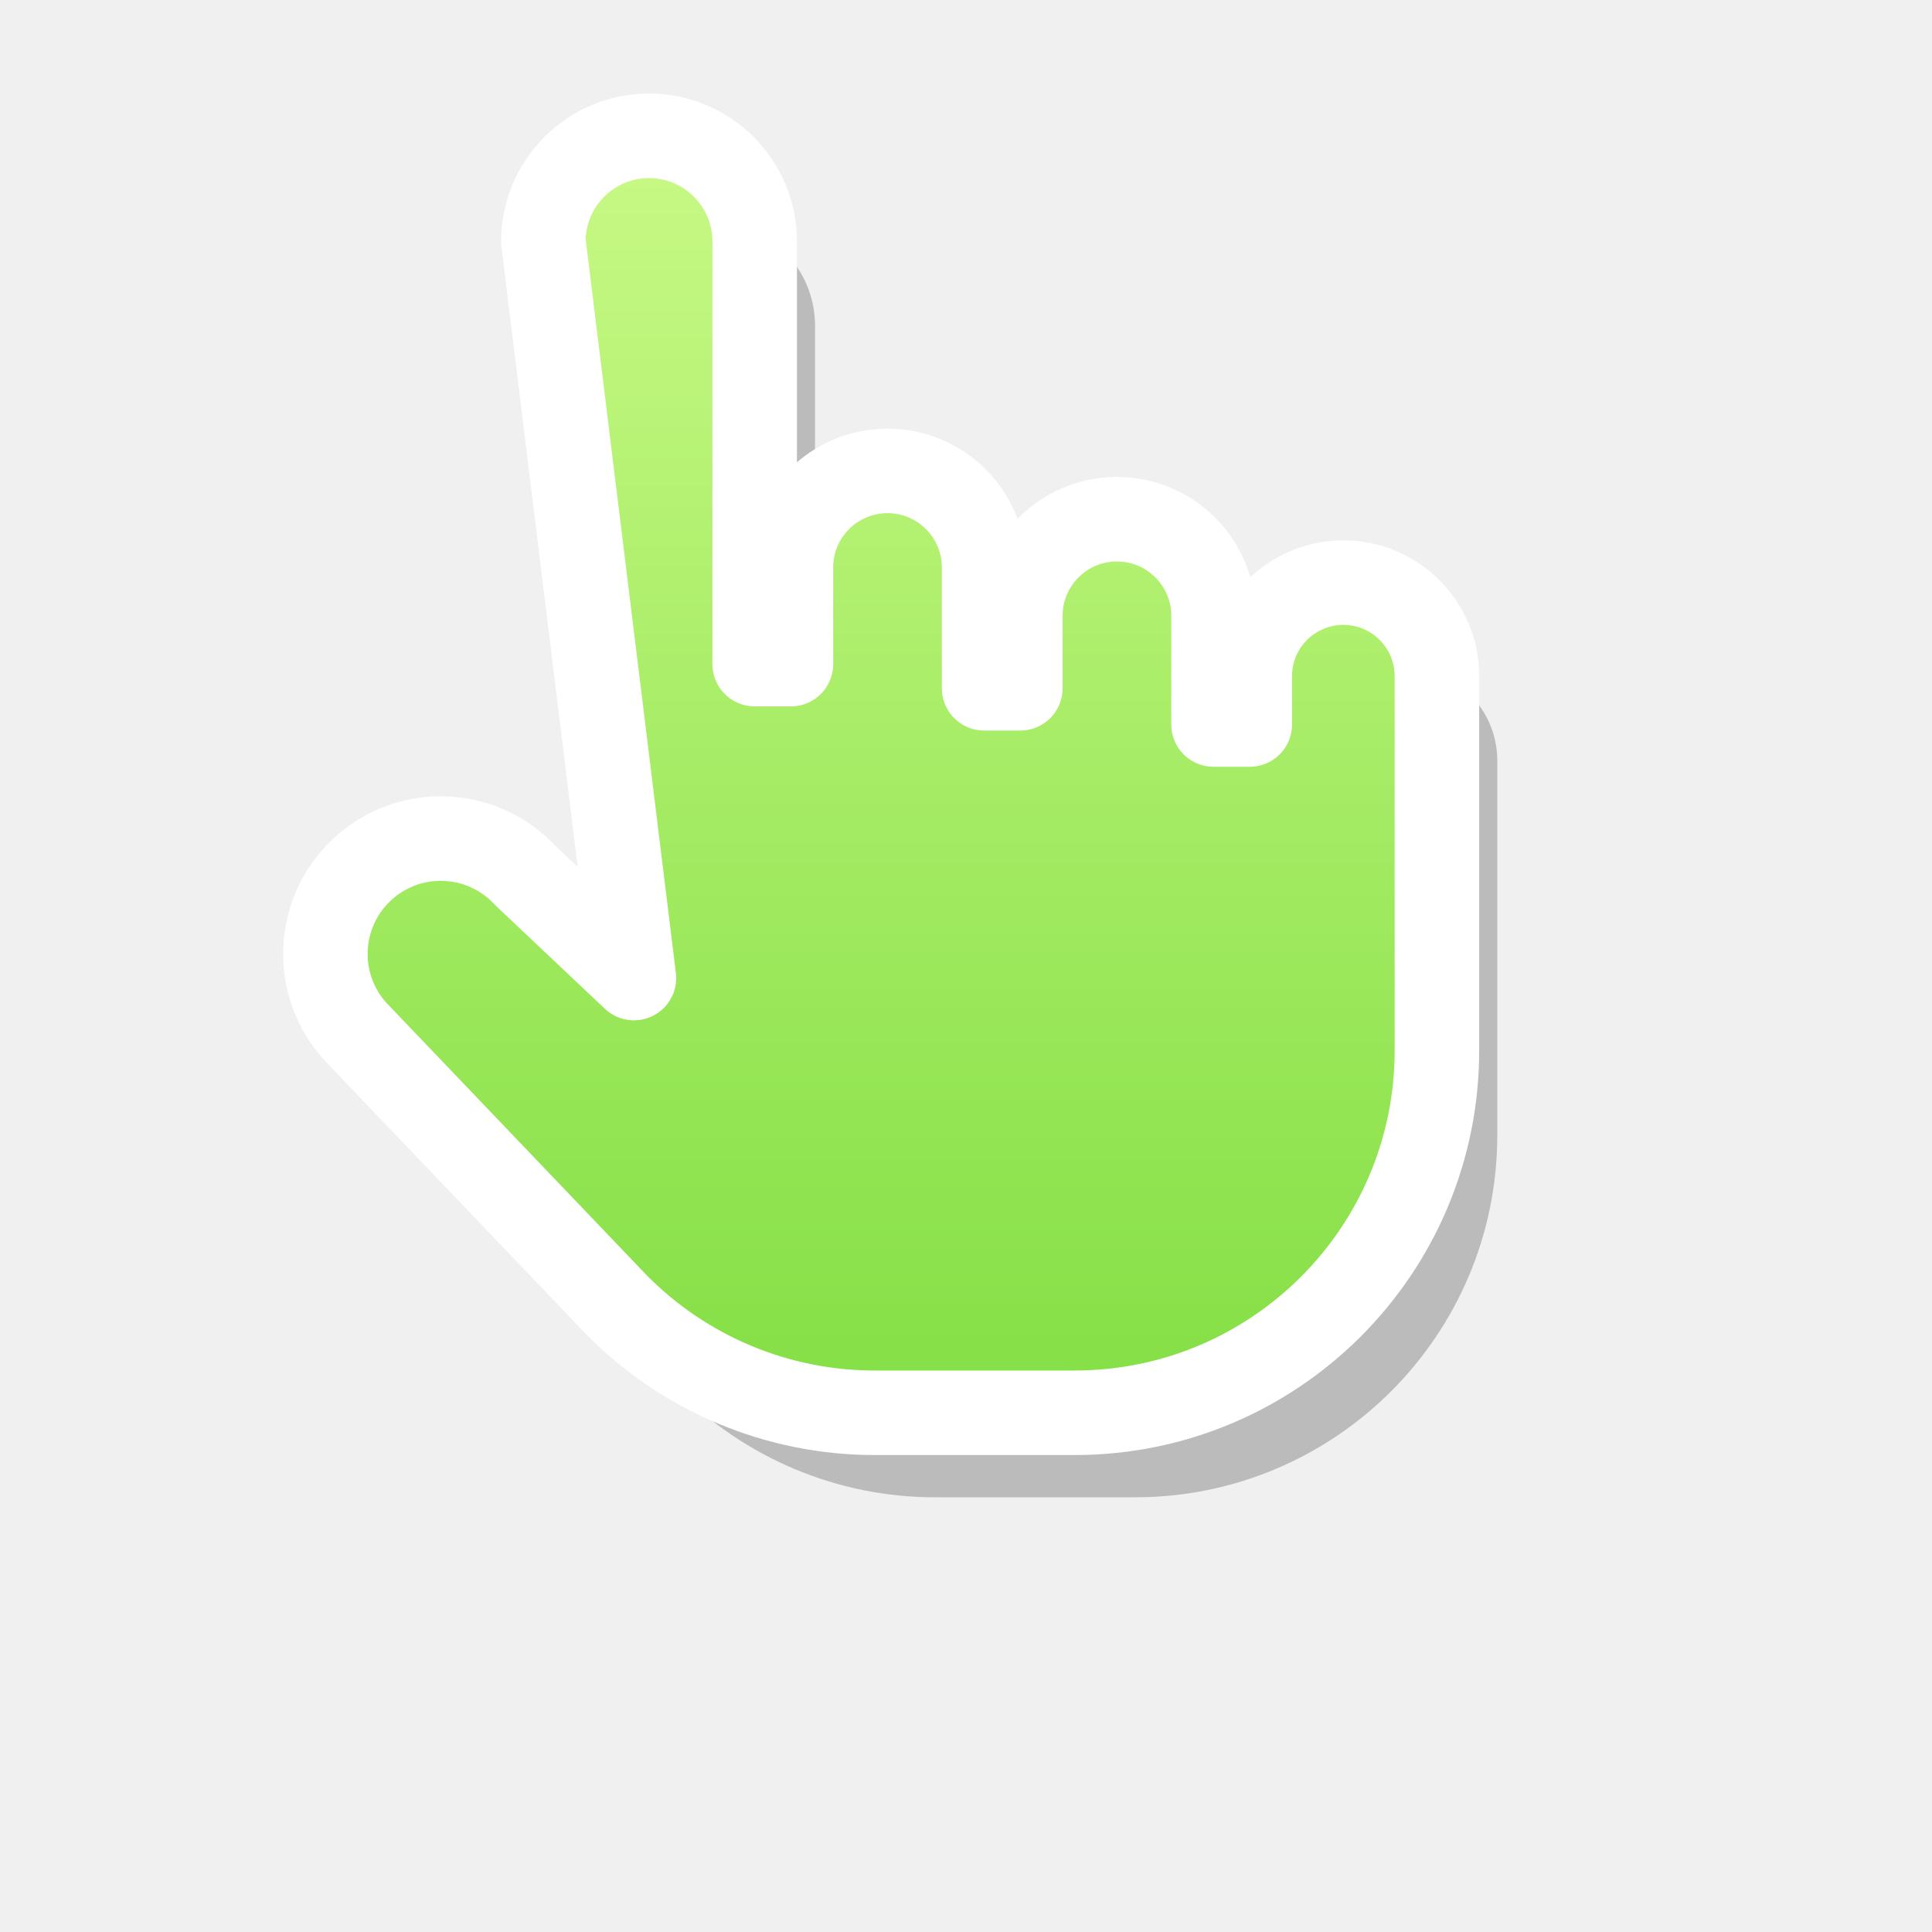
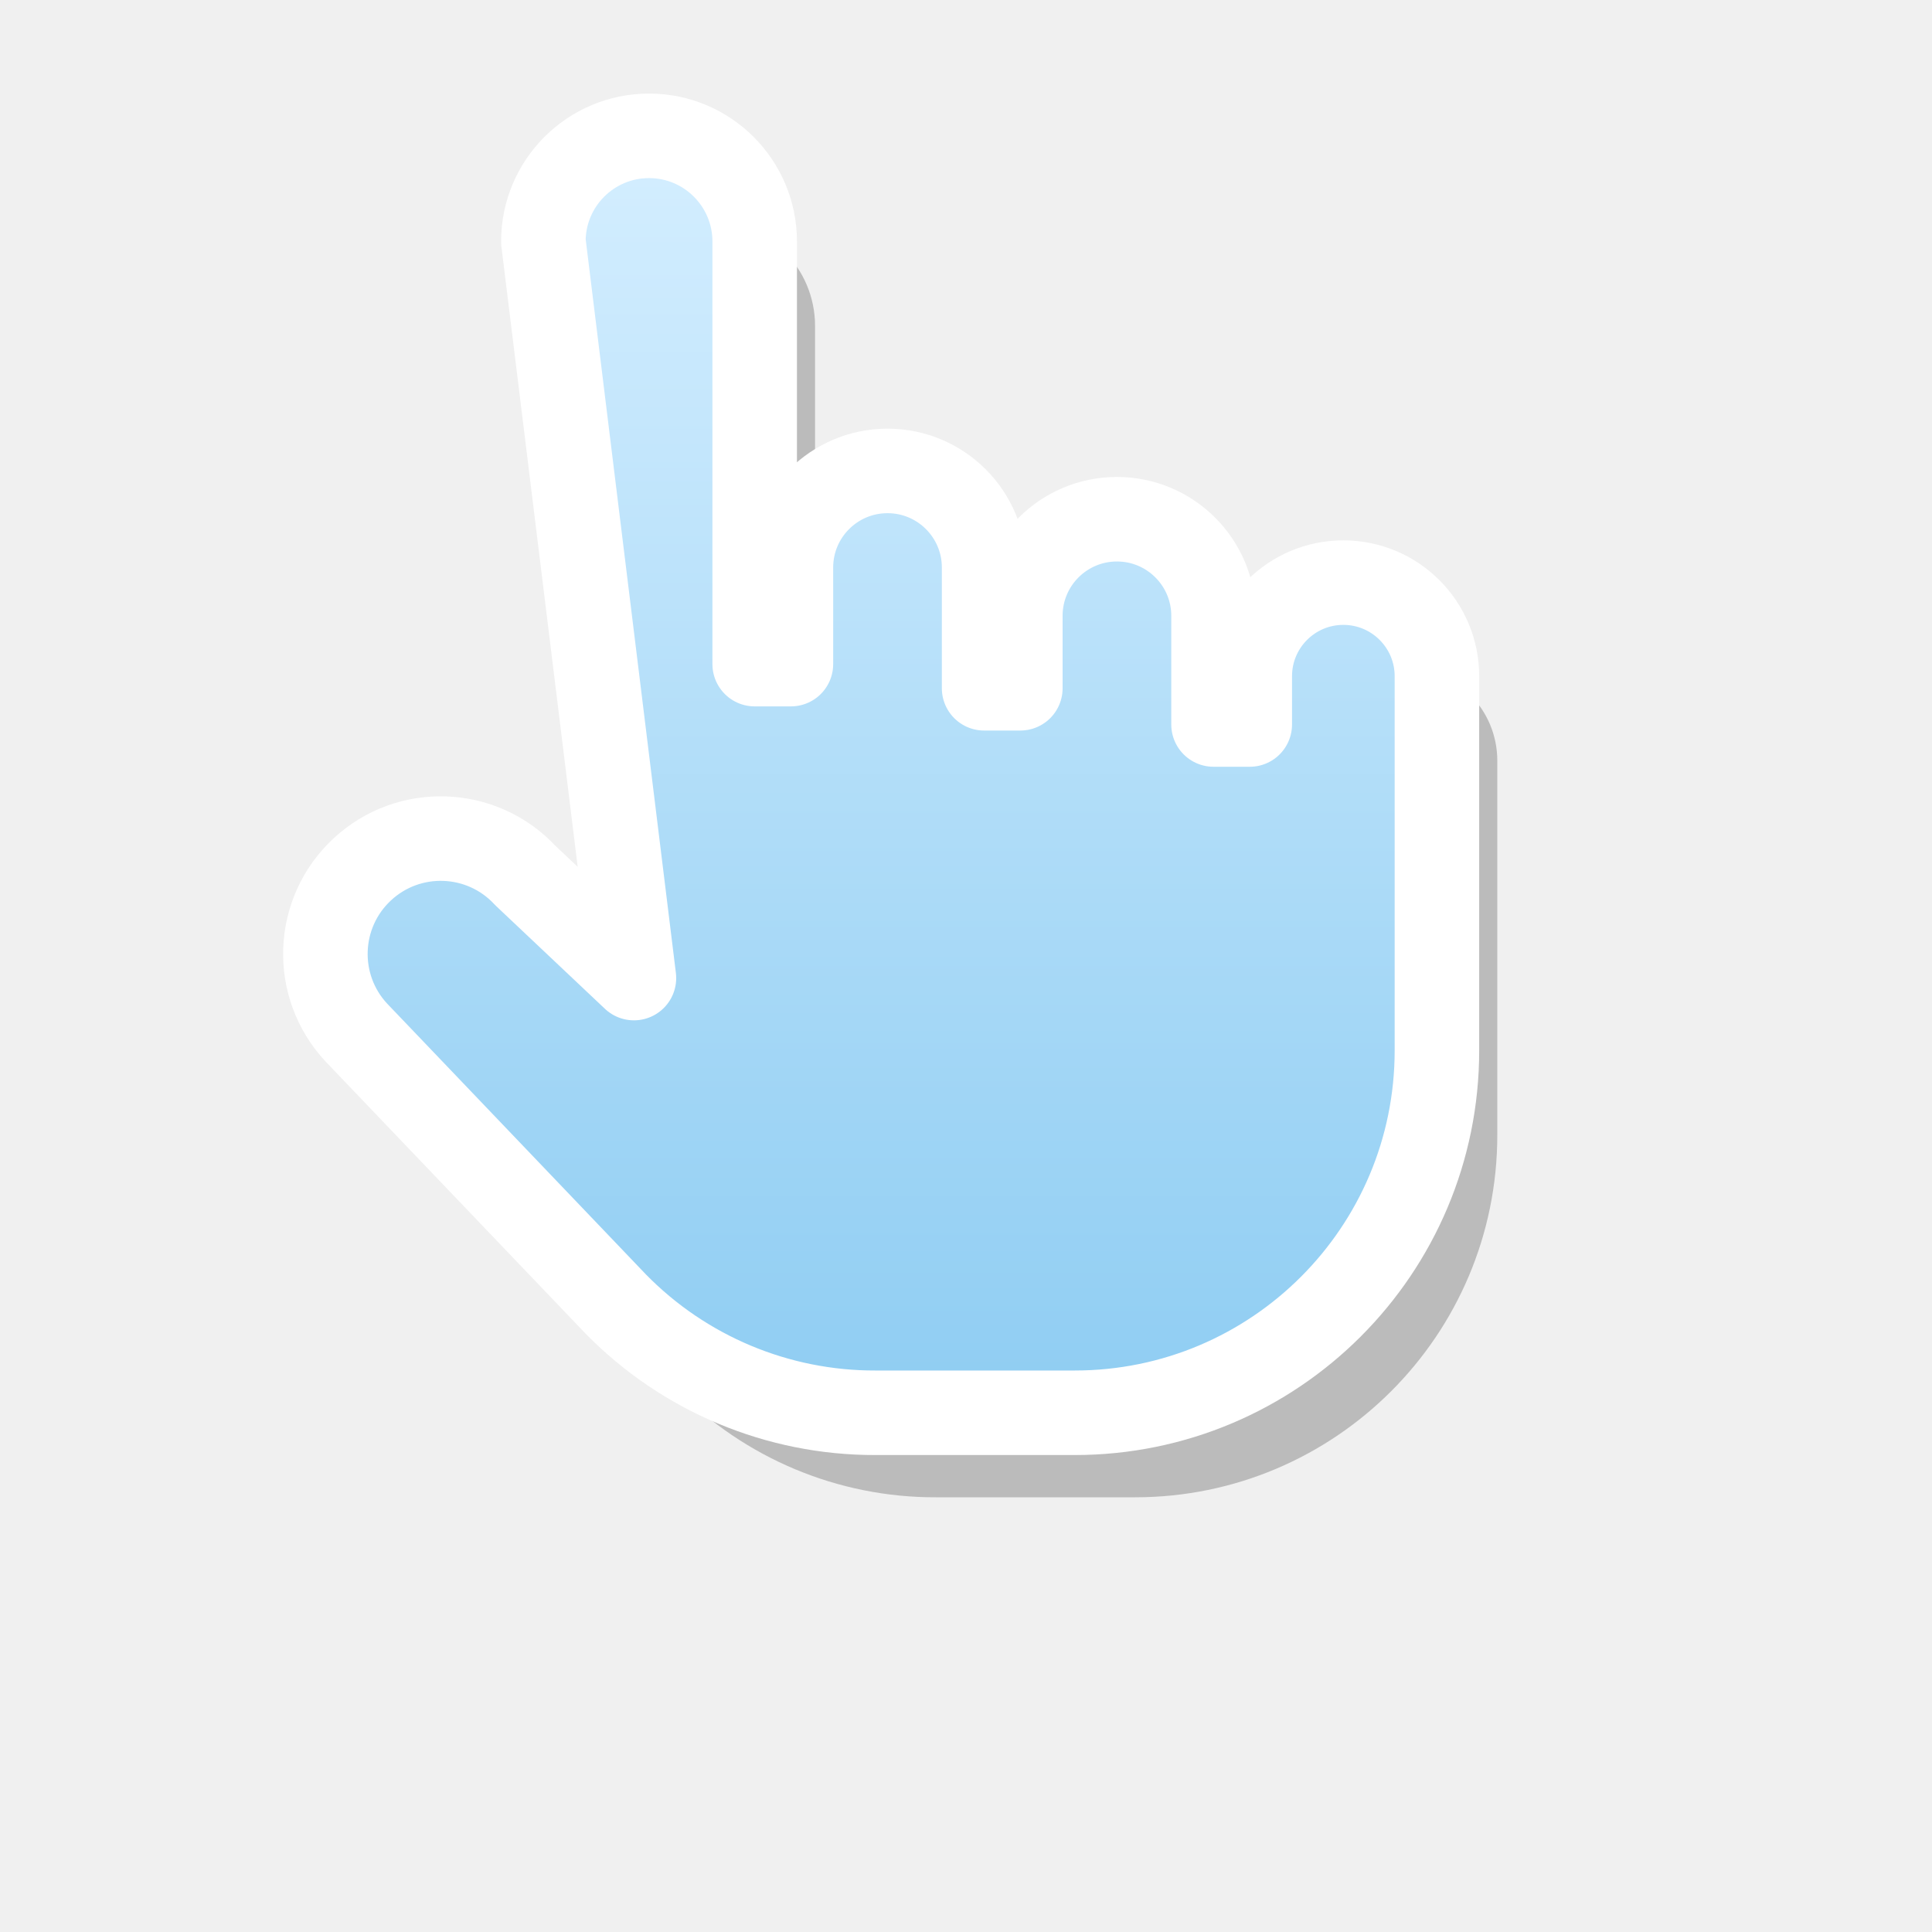
<svg xmlns="http://www.w3.org/2000/svg" width="32" height="32" viewBox="0 0 32 32">
  <defs>
    <linearGradient id="h" x1="0" y1="0" x2="0" y2="1">
-       <stop offset="0" stop-color="#c8f985" />
-       <stop offset="1" stop-color="#84df45" />
+       <stop offset="0" stop-color="#d4eeff" />
+       <stop offset="1" stop-color="#8fcdf2" />
    </linearGradient>
  </defs>
  <path d="M9 4 a1.75 1.75 0 0 1 3.5 0 v7 h0.6 v-1.6 a1.6 1.6 0 0 1 3.2 0 v2 h0.6 v-1.2 a1.6 1.6 0 0 1 3.2 0 v1.8 h0.6 v-0.8 a1.55 1.55 0 0 1 3.1 0 v6.2 a6 6 0 0 1 -6 6 h-3.3 a6 6 0 0 1 -4.3 -1.8 l-4.3 -4.5 a1.9 1.9 0 0 1 2.8 -2.6 l1.8 1.7 Z" fill="#000000" opacity="0.22" transform="translate(1,1.4)" />
  <path d="M9 4 a1.75 1.75 0 0 1 3.5 0 v7 h0.6 v-1.6 a1.6 1.6 0 0 1 3.2 0 v2 h0.6 v-1.2 a1.6 1.6 0 0 1 3.2 0 v1.8 h0.6 v-0.8 a1.55 1.55 0 0 1 3.1 0 v6.2 a6 6 0 0 1 -6 6 h-3.3 a6 6 0 0 1 -4.3 -1.8 l-4.3 -4.5 a1.9 1.9 0 0 1 2.8 -2.6 l1.8 1.7 Z" fill="url(#h)" stroke="#ffffff" stroke-width="1.4" stroke-linejoin="round" stroke-linecap="round" />
</svg>
